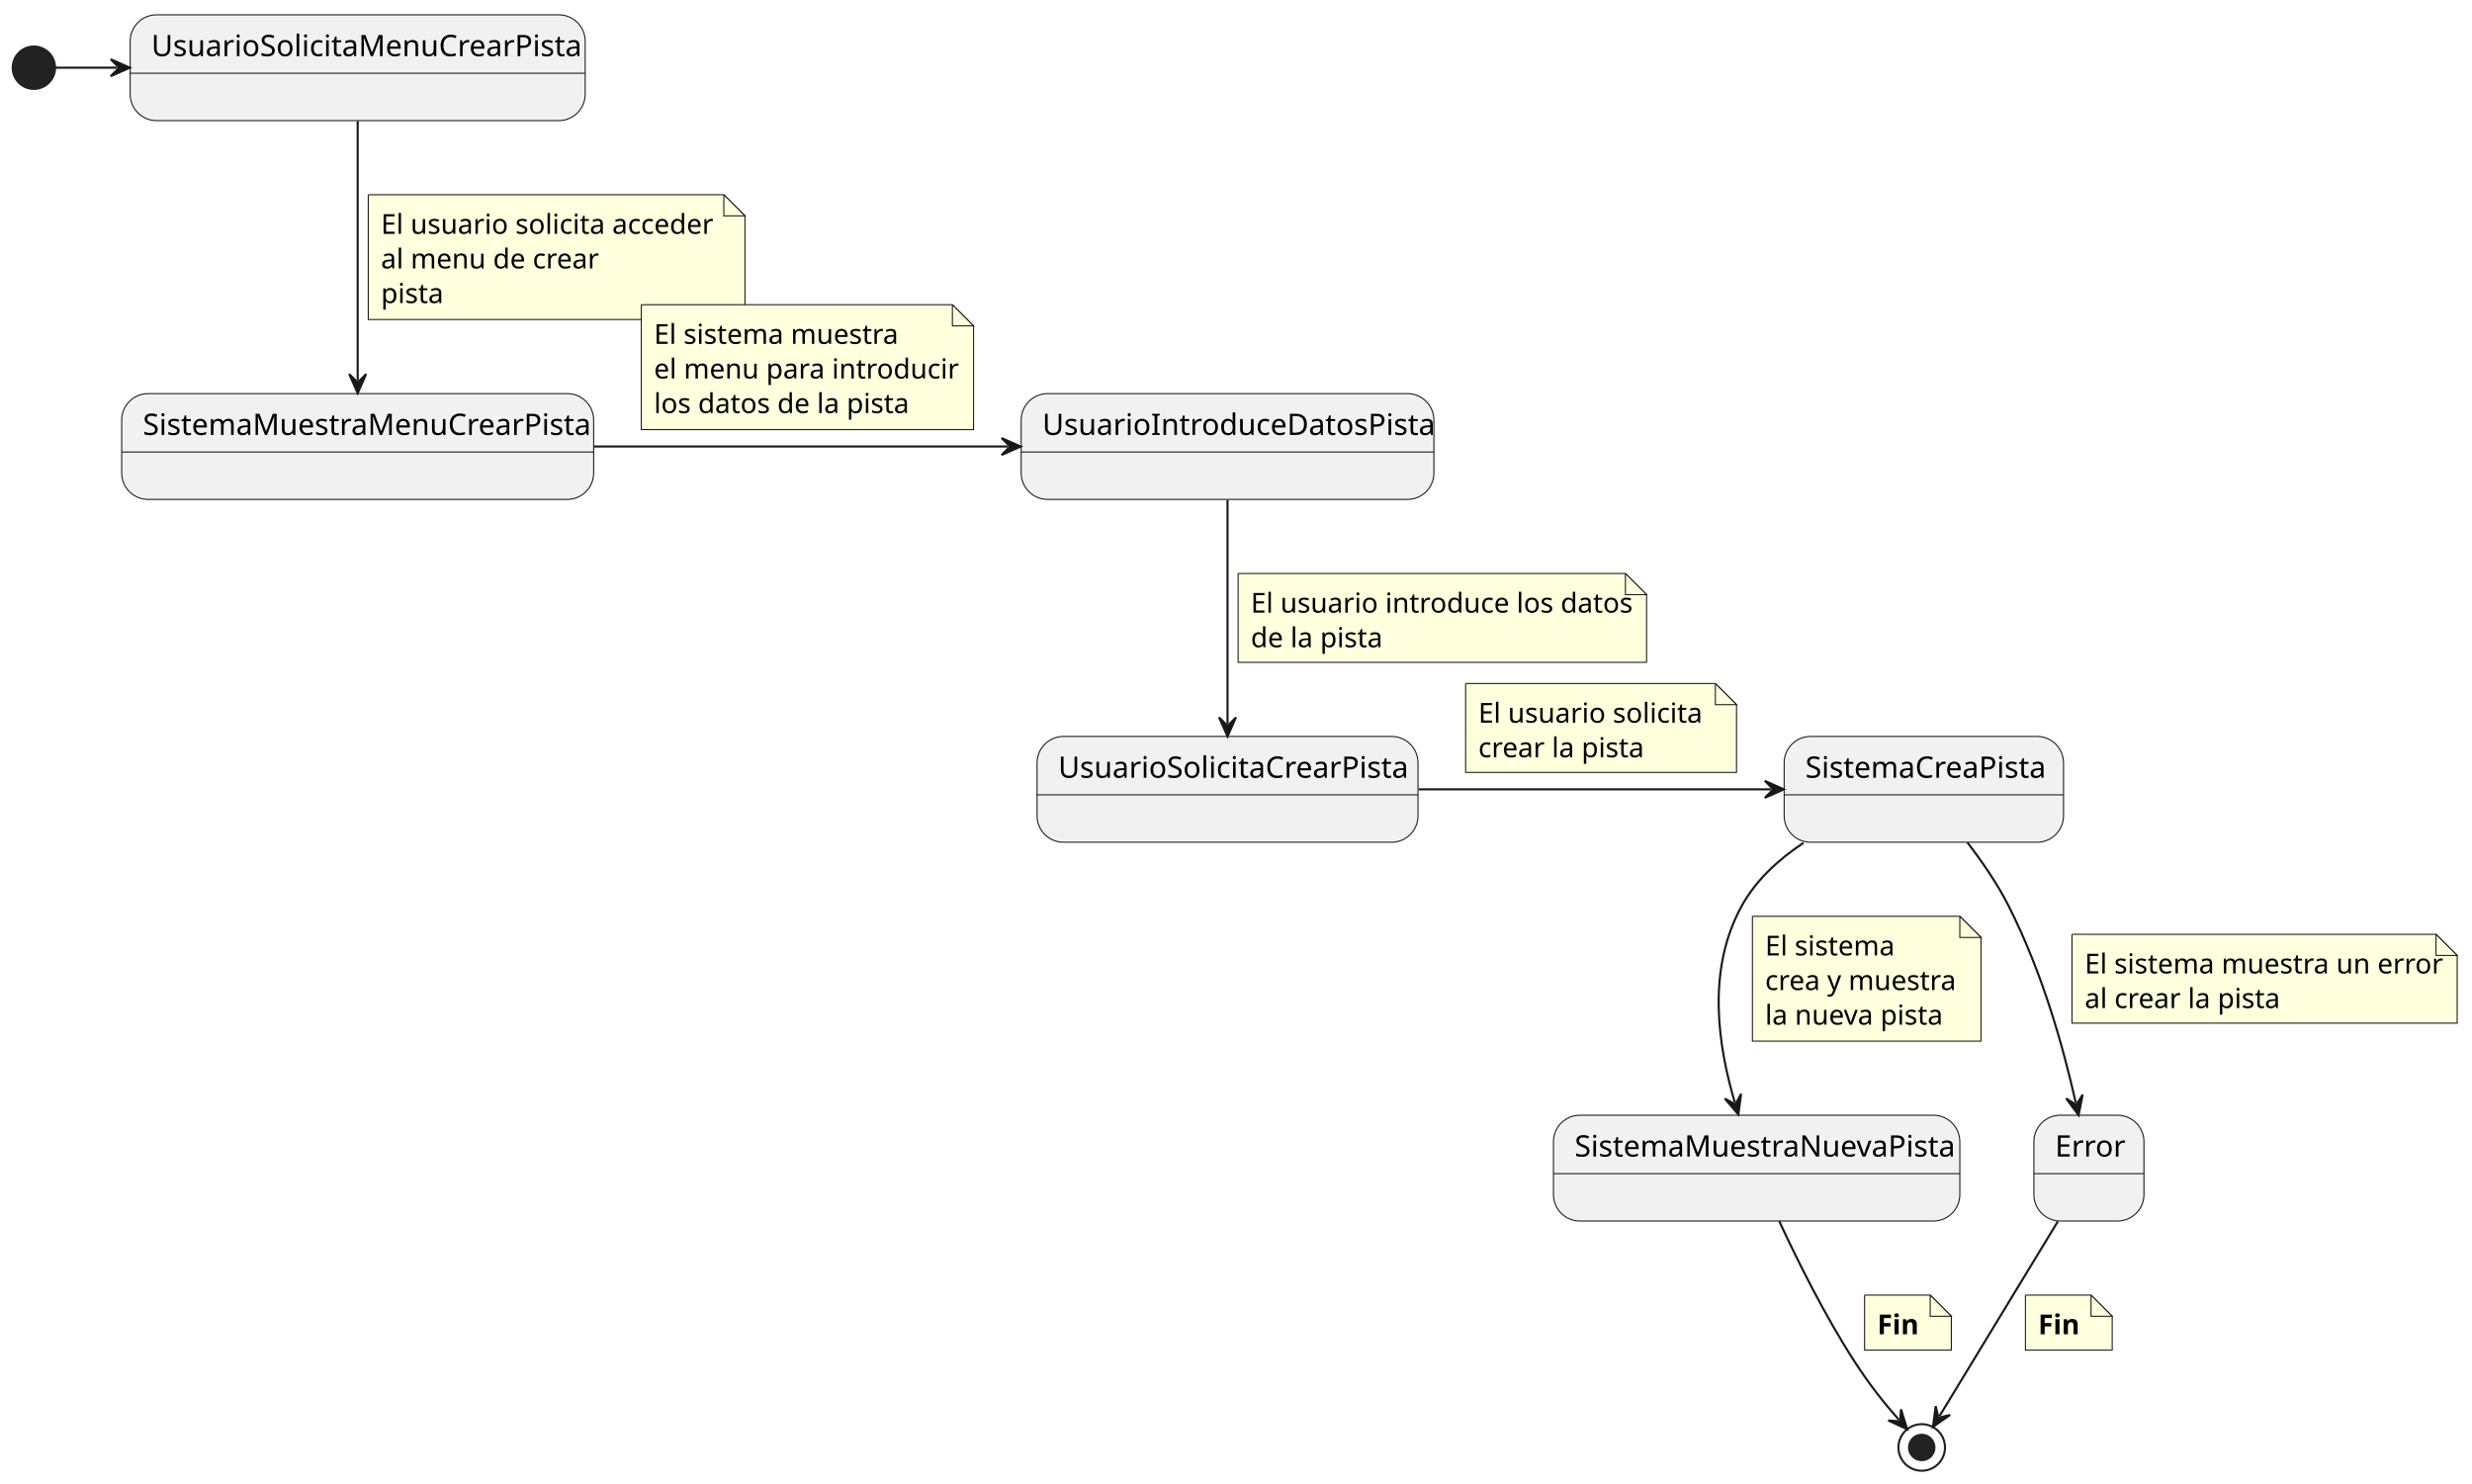
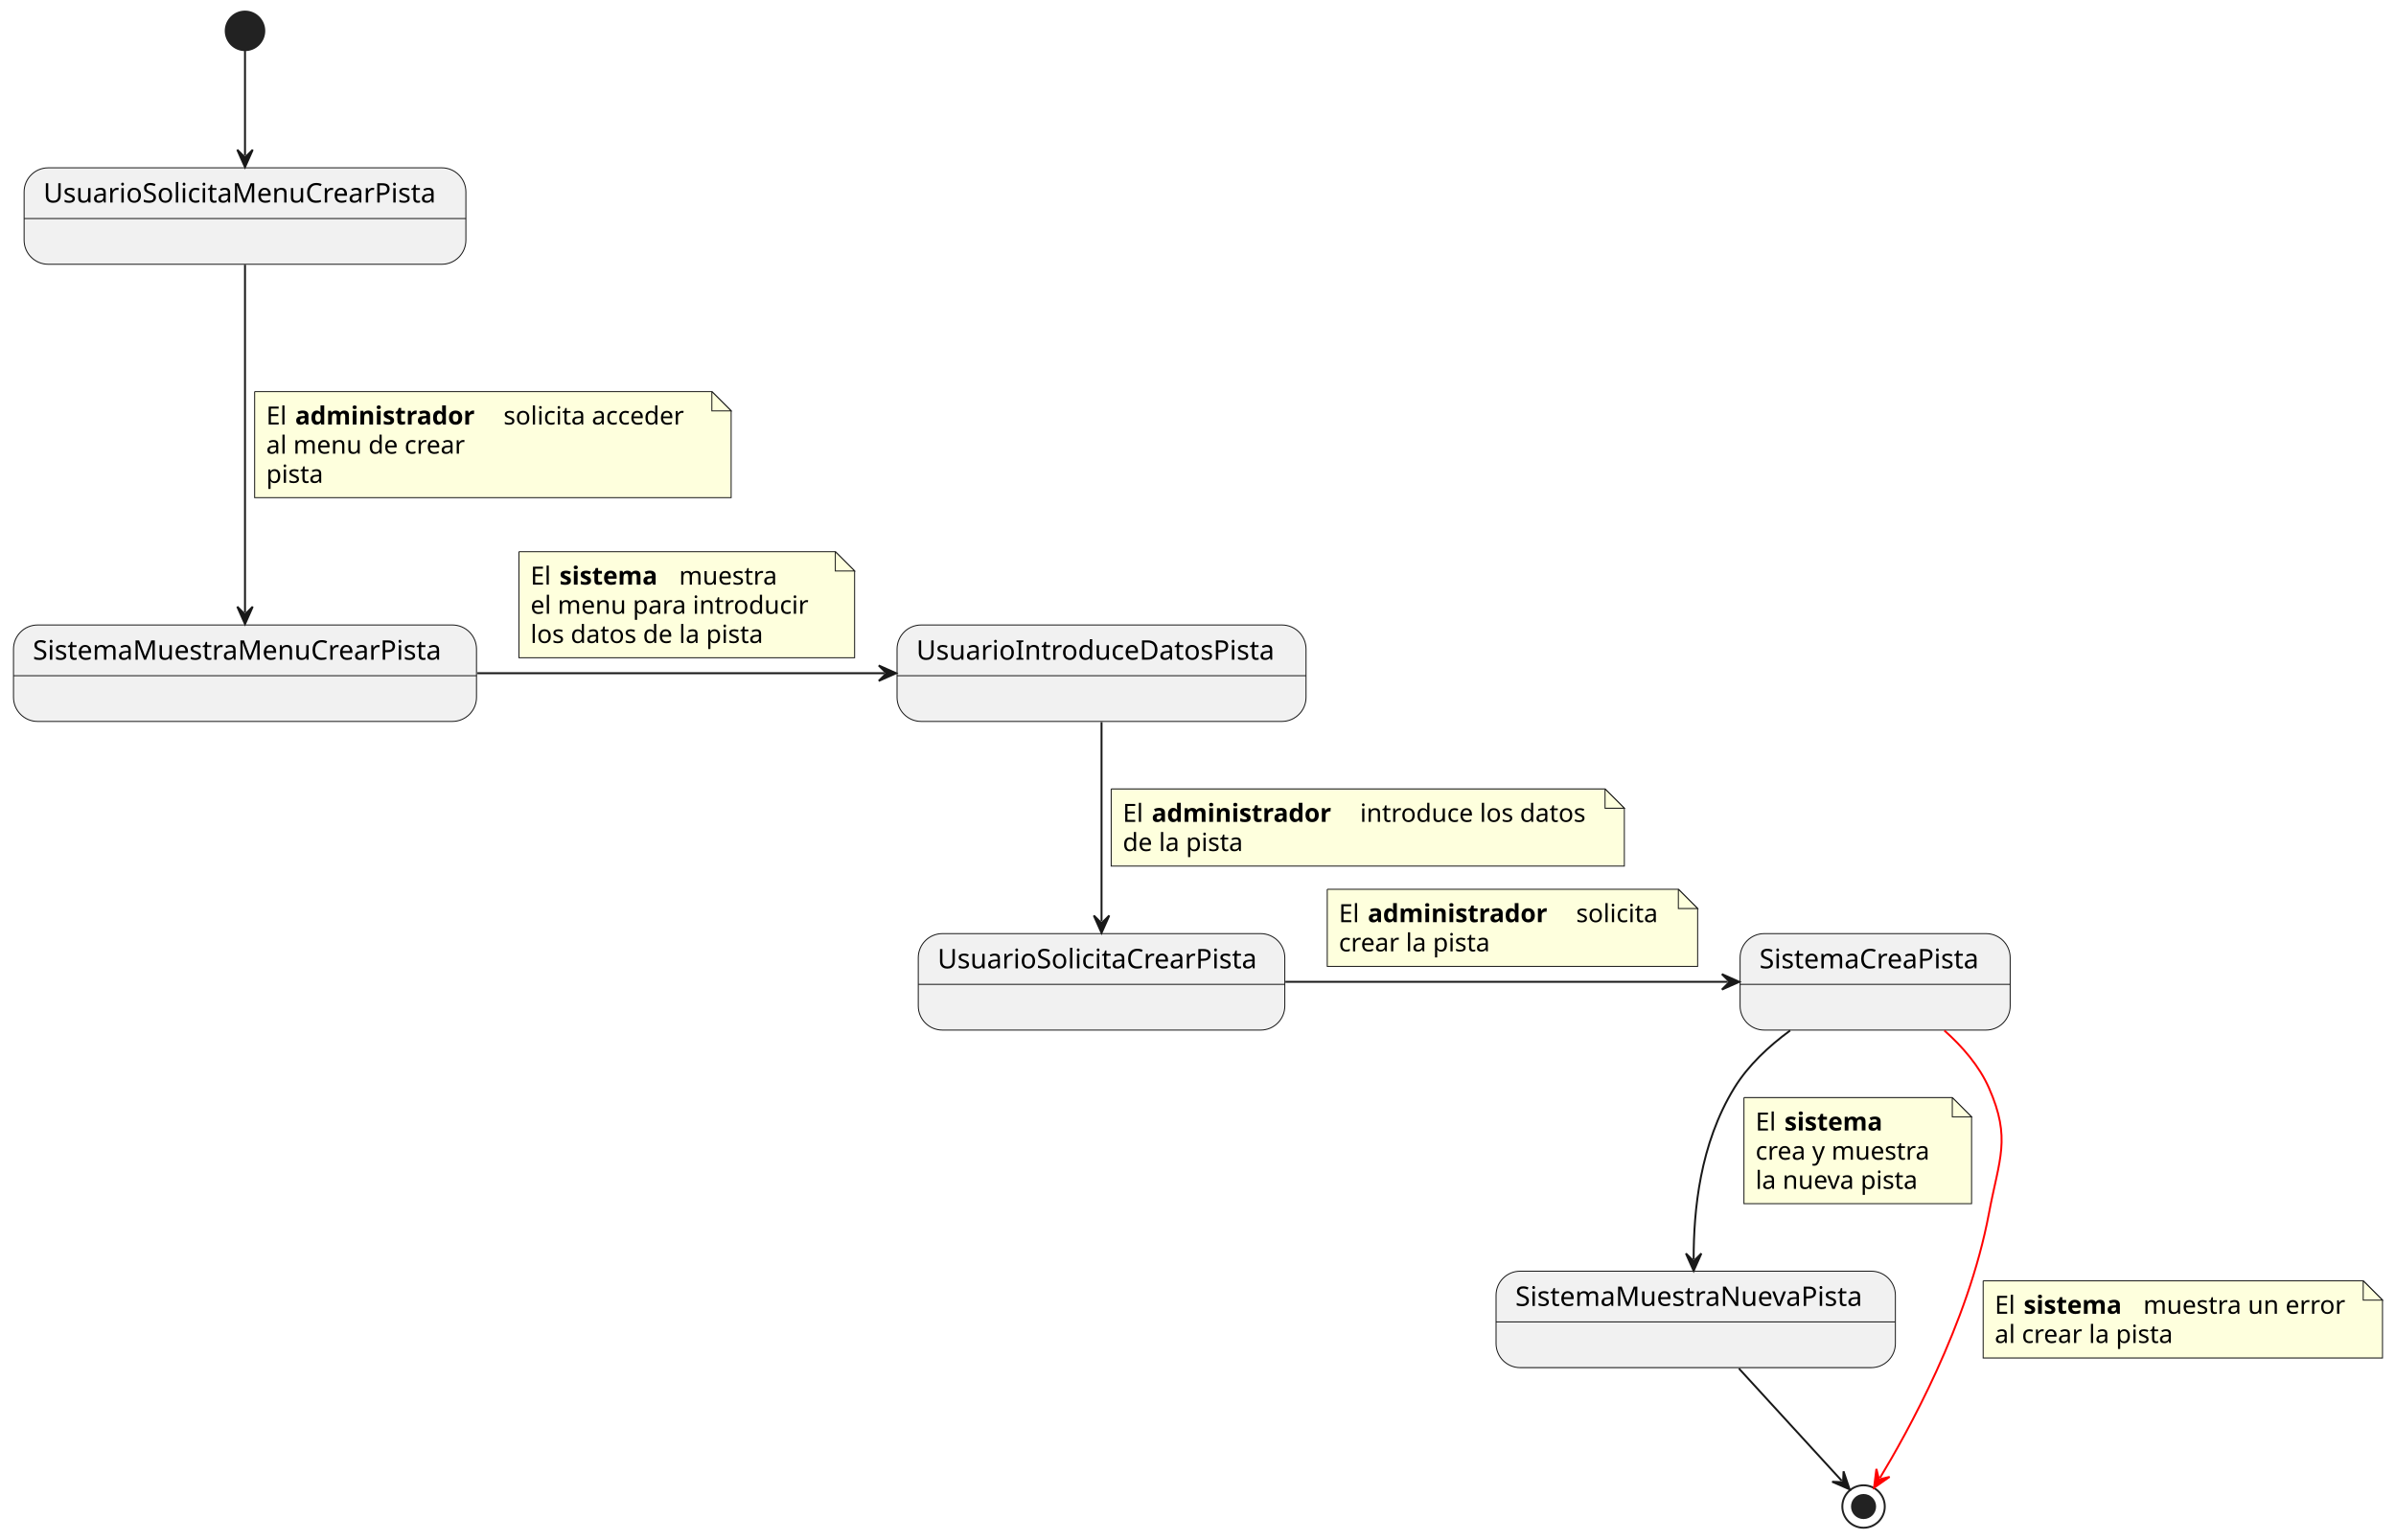
- <svg xmlns="http://www.w3.org/2000/svg" contentStyleType="text/css" height="701px" preserveAspectRatio="none" style="width:1168px;height:701px;background:#FFFFFF;" version="1.1" viewBox="0 0 1168 701" width="1168px" zoomAndPan="magnify">
+ <svg xmlns="http://www.w3.org/2000/svg" contentStyleType="text/css" height="798px" preserveAspectRatio="none" style="width:1242px;height:798px;background:#FFFFFF;" version="1.1" viewBox="0 0 1242 798" width="1242px" zoomAndPan="magnify">
  <defs />
  <g>
-     <ellipse cx="16" cy="32" fill="#222222" rx="10" ry="10" style="stroke:#222222;stroke-width:1.0;" />
+     <ellipse cx="127" cy="16" fill="#222222" rx="10" ry="10" style="stroke:#222222;stroke-width:1.0;" />
    <g id="UsuarioSolicitaMenuCrearPista">
-       <rect fill="#F1F1F1" height="50" rx="12.5" ry="12.5" style="stroke:#181818;stroke-width:0.5;" width="215" x="61.5" y="7" />
-       <line style="stroke:#181818;stroke-width:0.5;" x1="61.5" x2="276.5" y1="34.609" y2="34.609" />
-       <text fill="#000000" font-family="sans-serif" font-size="14" lengthAdjust="spacing" textLength="195" x="71.5" y="26.533">UsuarioSolicitaMenuCrearPista</text>
+       <rect fill="#F1F1F1" height="50" rx="12.5" ry="12.5" style="stroke:#181818;stroke-width:0.5;" width="229" x="12.5" y="87" />
+       <line style="stroke:#181818;stroke-width:0.5;" x1="12.5" x2="241.5" y1="113.297" y2="113.297" />
+       <text fill="#000000" font-family="sans-serif" font-size="14" lengthAdjust="spacing" textLength="209" x="22.5" y="104.995">UsuarioSolicitaMenuCrearPista</text>
    </g>
    <g id="SistemaMuestraMenuCrearPista">
-       <rect fill="#F1F1F1" height="50" rx="12.5" ry="12.5" style="stroke:#181818;stroke-width:0.5;" width="223" x="57.5" y="186" />
-       <line style="stroke:#181818;stroke-width:0.5;" x1="57.5" x2="280.5" y1="213.609" y2="213.609" />
-       <text fill="#000000" font-family="sans-serif" font-size="14" lengthAdjust="spacing" textLength="203" x="67.5" y="205.533">SistemaMuestraMenuCrearPista</text>
+       <rect fill="#F1F1F1" height="50" rx="12.5" ry="12.5" style="stroke:#181818;stroke-width:0.5;" width="240" x="7" y="324" />
+       <line style="stroke:#181818;stroke-width:0.5;" x1="7" x2="247" y1="350.297" y2="350.297" />
+       <text fill="#000000" font-family="sans-serif" font-size="14" lengthAdjust="spacing" textLength="220" x="17" y="341.995">SistemaMuestraMenuCrearPista</text>
    </g>
    <g id="UsuarioIntroduceDatosPista">
-       <rect fill="#F1F1F1" height="50" rx="12.5" ry="12.5" style="stroke:#181818;stroke-width:0.5;" width="195" x="482.5" y="186" />
-       <line style="stroke:#181818;stroke-width:0.5;" x1="482.5" x2="677.5" y1="213.609" y2="213.609" />
-       <text fill="#000000" font-family="sans-serif" font-size="14" lengthAdjust="spacing" textLength="175" x="492.5" y="205.533">UsuarioIntroduceDatosPista</text>
+       <rect fill="#F1F1F1" height="50" rx="12.5" ry="12.5" style="stroke:#181818;stroke-width:0.5;" width="212" x="465" y="324" />
+       <line style="stroke:#181818;stroke-width:0.5;" x1="465" x2="677" y1="350.297" y2="350.297" />
+       <text fill="#000000" font-family="sans-serif" font-size="14" lengthAdjust="spacing" textLength="192" x="475" y="341.995">UsuarioIntroduceDatosPista</text>
    </g>
    <g id="UsuarioSolicitaCrearPista">
-       <rect fill="#F1F1F1" height="50" rx="12.5" ry="12.5" style="stroke:#181818;stroke-width:0.5;" width="180" x="490" y="348" />
-       <line style="stroke:#181818;stroke-width:0.5;" x1="490" x2="670" y1="375.609" y2="375.609" />
-       <text fill="#000000" font-family="sans-serif" font-size="14" lengthAdjust="spacing" textLength="160" x="500" y="367.533">UsuarioSolicitaCrearPista</text>
+       <rect fill="#F1F1F1" height="50" rx="12.5" ry="12.5" style="stroke:#181818;stroke-width:0.5;" width="190" x="476" y="484" />
+       <line style="stroke:#181818;stroke-width:0.5;" x1="476" x2="666" y1="510.297" y2="510.297" />
+       <text fill="#000000" font-family="sans-serif" font-size="14" lengthAdjust="spacing" textLength="170" x="486" y="501.995">UsuarioSolicitaCrearPista</text>
    </g>
    <g id="SistemaCreaPista">
-       <rect fill="#F1F1F1" height="50" rx="12.5" ry="12.5" style="stroke:#181818;stroke-width:0.5;" width="132" x="843" y="348" />
-       <line style="stroke:#181818;stroke-width:0.5;" x1="843" x2="975" y1="375.609" y2="375.609" />
-       <text fill="#000000" font-family="sans-serif" font-size="14" lengthAdjust="spacing" textLength="112" x="853" y="367.533">SistemaCreaPista</text>
+       <rect fill="#F1F1F1" height="50" rx="12.5" ry="12.5" style="stroke:#181818;stroke-width:0.5;" width="140" x="902" y="484" />
+       <line style="stroke:#181818;stroke-width:0.5;" x1="902" x2="1042" y1="510.297" y2="510.297" />
+       <text fill="#000000" font-family="sans-serif" font-size="14" lengthAdjust="spacing" textLength="120" x="912" y="501.995">SistemaCreaPista</text>
    </g>
    <g id="SistemaMuestraNuevaPista">
-       <rect fill="#F1F1F1" height="50" rx="12.5" ry="12.5" style="stroke:#181818;stroke-width:0.5;" width="192" x="734" y="527" />
-       <line style="stroke:#181818;stroke-width:0.5;" x1="734" x2="926" y1="554.609" y2="554.609" />
-       <text fill="#000000" font-family="sans-serif" font-size="14" lengthAdjust="spacing" textLength="172" x="744" y="546.533">SistemaMuestraNuevaPista</text>
+       <rect fill="#F1F1F1" height="50" rx="12.5" ry="12.5" style="stroke:#181818;stroke-width:0.5;" width="207" x="775.5" y="659" />
+       <line style="stroke:#181818;stroke-width:0.5;" x1="775.5" x2="982.5" y1="685.297" y2="685.297" />
+       <text fill="#000000" font-family="sans-serif" font-size="14" lengthAdjust="spacing" textLength="187" x="785.5" y="676.995">SistemaMuestraNuevaPista</text>
    </g>
-     <g id="Error">
-       <rect fill="#F1F1F1" height="50" rx="12.5" ry="12.5" style="stroke:#181818;stroke-width:0.5;" width="52" x="961" y="527" />
-       <line style="stroke:#181818;stroke-width:0.5;" x1="961" x2="1013" y1="554.609" y2="554.609" />
-       <text fill="#000000" font-family="sans-serif" font-size="14" lengthAdjust="spacing" textLength="32" x="971" y="546.533">Error</text>
-     </g>
-     <ellipse cx="908" cy="684" fill="none" rx="11" ry="11" style="stroke:#222222;stroke-width:1.0;" />
-     <ellipse cx="908" cy="684" fill="#222222" rx="6" ry="6" style="stroke:#222222;stroke-width:1.0;" />
+     <ellipse cx="966" cy="781" fill="none" rx="11" ry="11" style="stroke:#222222;stroke-width:1.0;" />
+     <ellipse cx="966" cy="781" fill="#222222" rx="6" ry="6" style="stroke:#222222;stroke-width:1.0;" />
    <g id="link_*start*_UsuarioSolicitaMenuCrearPista">
-       <path d="M26.16,32 C37.88,32 43.59,32 55.31,32 " fill="none" id="*start*-to-UsuarioSolicitaMenuCrearPista" style="stroke:#181818;stroke-width:1.0;" />
-       <polygon fill="#181818" points="61.31,32,52.31,28,56.31,32,52.31,36,61.31,32" style="stroke:#181818;stroke-width:1.0;" />
+       <path d="M127,26.36 C127,40.29 127,60.95 127,80.65 " fill="none" id="*start*-to-UsuarioSolicitaMenuCrearPista" style="stroke:#181818;stroke-width:1.0;" />
+       <polygon fill="#181818" points="127,86.65,131,77.65,127,81.65,123,77.65,127,86.65" style="stroke:#181818;stroke-width:1.0;" />
    </g>
    <g id="link_UsuarioSolicitaMenuCrearPista_SistemaMuestraMenuCrearPista">
-       <path d="M169,57.24 C169,91.04 169,145.97 169,179.77 " fill="none" id="UsuarioSolicitaMenuCrearPista-to-SistemaMuestraMenuCrearPista" style="stroke:#181818;stroke-width:1.0;" />
-       <polygon fill="#181818" points="169,185.77,173,176.77,169,180.77,165,176.77,169,185.77" style="stroke:#181818;stroke-width:1.0;" />
-       <path d="M174,92 L174,151 L352,151 L352,102 L342,92 L174,92 " fill="#FEFFDD" style="stroke:#181818;stroke-width:0.5;" />
-       <path d="M342,92 L342,102 L352,102 L342,92 " fill="#FEFFDD" style="stroke:#181818;stroke-width:0.5;" />
-       <text fill="#000000" font-family="sans-serif" font-size="13" lengthAdjust="spacing" textLength="153" x="180" y="110.495">El usuario solicita acceder</text>
-       <text fill="#000000" font-family="sans-serif" font-size="13" lengthAdjust="spacing" textLength="97" x="180" y="126.847">al menu de crear</text>
-       <text fill="#000000" font-family="sans-serif" font-size="13" lengthAdjust="spacing" textLength="28" x="180" y="143.198">pista</text>
+       <path d="M127,137.26 C127,182.3 127,272.32 127,317.52 " fill="none" id="UsuarioSolicitaMenuCrearPista-to-SistemaMuestraMenuCrearPista" style="stroke:#181818;stroke-width:1.0;" />
+       <polygon fill="#181818" points="127,323.52,131,314.52,127,318.52,123,314.52,127,323.52" style="stroke:#181818;stroke-width:1.0;" />
+       <path d="M132,203 L132,258 L379,258 L379,213 L369,203 L132,203 " fill="#FEFFDD" style="stroke:#181818;stroke-width:0.5;" />
+       <path d="M369,203 L369,213 L379,213 L369,203 " fill="#FEFFDD" style="stroke:#181818;stroke-width:0.5;" />
+       <text fill="#000000" font-family="sans-serif" font-size="13" lengthAdjust="spacing" textLength="11" x="138" y="220.067">El</text>
+       <text fill="#000000" font-family="sans-serif" font-size="13" font-weight="bold" lengthAdjust="spacing" textLength="104" x="153" y="220.067">administrador</text>
+       <text fill="#000000" font-family="sans-serif" font-size="13" lengthAdjust="spacing" textLength="99" x="261" y="220.067">solicita acceder</text>
+       <text fill="#000000" font-family="sans-serif" font-size="13" lengthAdjust="spacing" textLength="109" x="138" y="235.2">al menu de crear</text>
+       <text fill="#000000" font-family="sans-serif" font-size="13" lengthAdjust="spacing" textLength="31" x="138" y="250.333">pista</text>
    </g>
    <g id="link_SistemaMuestraMenuCrearPista_UsuarioIntroduceDatosPista">
-       <path d="M280.76,211 C343.76,211 415.7,211 476.25,211 " fill="none" id="SistemaMuestraMenuCrearPista-to-UsuarioIntroduceDatosPista" style="stroke:#181818;stroke-width:1.0;" />
-       <polygon fill="#181818" points="482.25,211,473.25,207,477.25,211,473.25,215,482.25,211" style="stroke:#181818;stroke-width:1.0;" />
-       <path d="M303,144 L303,203 L460,203 L460,154 L450,144 L303,144 " fill="#FEFFDD" style="stroke:#181818;stroke-width:0.5;" />
-       <path d="M450,144 L450,154 L460,154 L450,144 " fill="#FEFFDD" style="stroke:#181818;stroke-width:0.5;" />
-       <text fill="#000000" font-family="sans-serif" font-size="13" lengthAdjust="spacing" textLength="113" x="309" y="162.495">El sistema muestra</text>
-       <text fill="#000000" font-family="sans-serif" font-size="13" lengthAdjust="spacing" textLength="136" x="309" y="178.847">el menu  para introducir</text>
-       <text fill="#000000" font-family="sans-serif" font-size="13" lengthAdjust="spacing" textLength="117" x="309" y="195.198">los datos de la pista</text>
+       <path d="M247.45,349 C315.24,349 393.15,349 458.52,349 " fill="none" id="SistemaMuestraMenuCrearPista-to-UsuarioIntroduceDatosPista" style="stroke:#181818;stroke-width:1.0;" />
+       <polygon fill="#181818" points="464.52,349,455.52,345,459.52,349,455.52,353,464.52,349" style="stroke:#181818;stroke-width:1.0;" />
+       <path d="M269,286 L269,341 L443,341 L443,296 L433,286 L269,286 " fill="#FEFFDD" style="stroke:#181818;stroke-width:0.5;" />
+       <path d="M433,286 L433,296 L443,296 L433,286 " fill="#FEFFDD" style="stroke:#181818;stroke-width:0.5;" />
+       <text fill="#000000" font-family="sans-serif" font-size="13" lengthAdjust="spacing" textLength="11" x="275" y="303.067">El</text>
+       <text fill="#000000" font-family="sans-serif" font-size="13" font-weight="bold" lengthAdjust="spacing" textLength="58" x="290" y="303.067">sistema</text>
+       <text fill="#000000" font-family="sans-serif" font-size="13" lengthAdjust="spacing" textLength="54" x="352" y="303.067">muestra</text>
+       <text fill="#000000" font-family="sans-serif" font-size="13" lengthAdjust="spacing" textLength="153" x="275" y="318.2">el menu  para introducir</text>
+       <text fill="#000000" font-family="sans-serif" font-size="13" lengthAdjust="spacing" textLength="128" x="275" y="333.332">los datos de la pista</text>
    </g>
    <g id="link_UsuarioIntroduceDatosPista_UsuarioSolicitaCrearPista">
-       <path d="M580,236.3 C580,266.55 580,311.89 580,342 " fill="none" id="UsuarioIntroduceDatosPista-to-UsuarioSolicitaCrearPista" style="stroke:#181818;stroke-width:1.0;" />
-       <polygon fill="#181818" points="580,348,584,339,580,343,576,339,580,348" style="stroke:#181818;stroke-width:1.0;" />
-       <path d="M585,271 L585,313 L778,313 L778,281 L768,271 L585,271 " fill="#FEFFDD" style="stroke:#181818;stroke-width:0.5;" />
-       <path d="M768,271 L768,281 L778,281 L768,271 " fill="#FEFFDD" style="stroke:#181818;stroke-width:0.5;" />
-       <text fill="#000000" font-family="sans-serif" font-size="13" lengthAdjust="spacing" textLength="172" x="591" y="289.495">El usuario introduce los datos</text>
-       <text fill="#000000" font-family="sans-serif" font-size="13" lengthAdjust="spacing" textLength="60" x="591" y="305.847">de la pista</text>
+       <path d="M571,374.34 C571,404.03 571,447.93 571,477.63 " fill="none" id="UsuarioIntroduceDatosPista-to-UsuarioSolicitaCrearPista" style="stroke:#181818;stroke-width:1.0;" />
+       <polygon fill="#181818" points="571,483.63,575,474.63,571,478.63,567,474.63,571,483.63" style="stroke:#181818;stroke-width:1.0;" />
+       <path d="M576,409 L576,449 L842,449 L842,419 L832,409 L576,409 " fill="#FEFFDD" style="stroke:#181818;stroke-width:0.5;" />
+       <path d="M832,409 L832,419 L842,419 L832,409 " fill="#FEFFDD" style="stroke:#181818;stroke-width:0.5;" />
+       <text fill="#000000" font-family="sans-serif" font-size="13" lengthAdjust="spacing" textLength="11" x="582" y="426.067">El</text>
+       <text fill="#000000" font-family="sans-serif" font-size="13" font-weight="bold" lengthAdjust="spacing" textLength="104" x="597" y="426.067">administrador</text>
+       <text fill="#000000" font-family="sans-serif" font-size="13" lengthAdjust="spacing" textLength="122" x="705" y="426.067">introduce los datos</text>
+       <text fill="#000000" font-family="sans-serif" font-size="13" lengthAdjust="spacing" textLength="66" x="582" y="441.2">de la pista</text>
    </g>
    <g id="link_UsuarioSolicitaCrearPista_SistemaCreaPista">
-       <path d="M670.34,373 C724.93,373 787.31,373 836.87,373 " fill="none" id="UsuarioSolicitaCrearPista-to-SistemaCreaPista" style="stroke:#181818;stroke-width:1.0;" />
-       <polygon fill="#181818" points="842.87,373,833.87,369,837.87,373,833.87,377,842.87,373" style="stroke:#181818;stroke-width:1.0;" />
-       <path d="M692.5,323 L692.5,365 L820.5,365 L820.5,333 L810.5,323 L692.5,323 " fill="#FEFFDD" style="stroke:#181818;stroke-width:0.5;" />
-       <path d="M810.5,323 L810.5,333 L820.5,333 L810.5,323 " fill="#FEFFDD" style="stroke:#181818;stroke-width:0.5;" />
-       <text fill="#000000" font-family="sans-serif" font-size="13" lengthAdjust="spacing" textLength="103" x="698.5" y="341.495">El usuario solicita</text>
-       <text fill="#000000" font-family="sans-serif" font-size="13" lengthAdjust="spacing" textLength="75" x="698.5" y="357.847">crear la pista</text>
+       <path d="M666.29,509 C738.55,509 830.27,509 895.58,509 " fill="none" id="UsuarioSolicitaCrearPista-to-SistemaCreaPista" style="stroke:#181818;stroke-width:1.0;" />
+       <polygon fill="#181818" points="901.58,509,892.58,505,896.58,509,892.58,513,901.58,509" style="stroke:#181818;stroke-width:1.0;" />
+       <path d="M688,461 L688,501 L880,501 L880,471 L870,461 L688,461 " fill="#FEFFDD" style="stroke:#181818;stroke-width:0.5;" />
+       <path d="M870,461 L870,471 L880,471 L870,461 " fill="#FEFFDD" style="stroke:#181818;stroke-width:0.5;" />
+       <text fill="#000000" font-family="sans-serif" font-size="13" lengthAdjust="spacing" textLength="11" x="694" y="478.067">El</text>
+       <text fill="#000000" font-family="sans-serif" font-size="13" font-weight="bold" lengthAdjust="spacing" textLength="104" x="709" y="478.067">administrador</text>
+       <text fill="#000000" font-family="sans-serif" font-size="13" lengthAdjust="spacing" textLength="44" x="817" y="478.067">solicita</text>
+       <text fill="#000000" font-family="sans-serif" font-size="13" lengthAdjust="spacing" textLength="83" x="694" y="493.2">crear la pista</text>
    </g>
    <g id="link_SistemaCreaPista_SistemaMuestraNuevaPista">
-       <path d="M852.18,398.27 C840.51,406 829.74,415.81 823,428 C806.03,458.7 811.976,494.784 819.665,520.904 " fill="none" id="SistemaCreaPista-to-SistemaMuestraNuevaPista" style="stroke:#181818;stroke-width:1.0;" />
-       <polygon fill="#181818" points="821.36,526.66,822.655,516.897,819.948,521.864,814.981,519.156,821.36,526.66" style="stroke:#181818;stroke-width:1.0;" />
-       <path d="M828,433 L828,492 L936,492 L936,443 L926,433 L828,433 " fill="#FEFFDD" style="stroke:#181818;stroke-width:0.5;" />
-       <path d="M926,433 L926,443 L936,443 L926,433 " fill="#FEFFDD" style="stroke:#181818;stroke-width:0.5;" />
-       <text fill="#000000" font-family="sans-serif" font-size="13" lengthAdjust="spacing" textLength="62" x="834" y="451.495">El sistema</text>
-       <text fill="#000000" font-family="sans-serif" font-size="13" lengthAdjust="spacing" textLength="87" x="834" y="467.847">crea y muestra</text>
-       <text fill="#000000" font-family="sans-serif" font-size="13" lengthAdjust="spacing" textLength="79" x="834" y="484.198">la nueva pista</text>
+       <path d="M927.94,534.24 C916.9,542.33 906.17,552.31 899,564 C881.15,593.11 877.918,627.39 877.928,652.82 " fill="none" id="SistemaCreaPista-to-SistemaMuestraNuevaPista" style="stroke:#181818;stroke-width:1.0;" />
+       <polygon fill="#181818" points="877.93,658.82,881.93,649.82,877.93,653.82,873.93,649.82,877.93,658.82" style="stroke:#181818;stroke-width:1.0;" />
+       <path d="M904,569 L904,624 L1022,624 L1022,579 L1012,569 L904,569 " fill="#FEFFDD" style="stroke:#181818;stroke-width:0.5;" />
+       <path d="M1012,569 L1012,579 L1022,579 L1012,569 " fill="#FEFFDD" style="stroke:#181818;stroke-width:0.5;" />
+       <text fill="#000000" font-family="sans-serif" font-size="13" lengthAdjust="spacing" textLength="11" x="910" y="586.067">El</text>
+       <text fill="#000000" font-family="sans-serif" font-size="13" font-weight="bold" lengthAdjust="spacing" textLength="58" x="925" y="586.067">sistema</text>
+       <text fill="#000000" font-family="sans-serif" font-size="13" lengthAdjust="spacing" textLength="4" x="983" y="586.067"> </text>
+       <text fill="#000000" font-family="sans-serif" font-size="13" lengthAdjust="spacing" textLength="97" x="910" y="601.2">crea y muestra</text>
+       <text fill="#000000" font-family="sans-serif" font-size="13" lengthAdjust="spacing" textLength="89" x="910" y="616.332">la nueva pista</text>
    </g>
-     <g id="link_SistemaCreaPista_Error">
-       <path d="M929.59,398.12 C936.47,407.07 943.73,417.59 949,428 C965.45,460.5 975.039,495.627 980.789,521.107 " fill="none" id="SistemaCreaPista-to-Error" style="stroke:#181818;stroke-width:1.0;" />
-       <polygon fill="#181818" points="982.11,526.96,984.031,517.3,981.009,522.083,976.227,519.061,982.11,526.96" style="stroke:#181818;stroke-width:1.0;" />
-       <path d="M979,441.5 L979,483.5 L1161,483.5 L1161,451.5 L1151,441.5 L979,441.5 " fill="#FEFFDD" style="stroke:#181818;stroke-width:0.5;" />
-       <path d="M1151,441.5 L1151,451.5 L1161,451.5 L1151,441.5 " fill="#FEFFDD" style="stroke:#181818;stroke-width:0.5;" />
-       <text fill="#000000" font-family="sans-serif" font-size="13" lengthAdjust="spacing" textLength="161" x="985" y="459.995">El sistema muestra un error</text>
-       <text fill="#000000" font-family="sans-serif" font-size="13" lengthAdjust="spacing" textLength="89" x="985" y="476.347">al crear la pista</text>
-     </g>
-     <g id="link_Error_*end*">
-       <path d="M972.33,577.15 C954.48,606.52 928.375,649.472 916.445,669.112 " fill="none" id="Error-to-*end*" style="stroke:#181818;stroke-width:1.0;" />
-       <polygon fill="#181818" points="913.33,674.24,921.421,668.625,915.926,669.967,914.584,664.471,913.33,674.24" style="stroke:#181818;stroke-width:1.0;" />
-       <path d="M957,612 L957,638 L998,638 L998,622 L988,612 L957,612 " fill="#FEFFDD" style="stroke:#181818;stroke-width:0.5;" />
-       <path d="M988,612 L988,622 L998,622 L988,612 " fill="#FEFFDD" style="stroke:#181818;stroke-width:0.5;" />
-       <text fill="#000000" font-family="sans-serif" font-size="13" font-weight="bold" lengthAdjust="spacing" textLength="20" x="963" y="630.495">Fin</text>
+     <g id="link_SistemaCreaPista_*end*">
+       <path d="M1007.9,534.24 C1017.18,542.49 1025.96,552.56 1031,564 C1042.64,590.44 1036.31,600.6 1031,629 C1020.25,686.51 988.132,743.604 974.532,766.124 " fill="none" id="SistemaCreaPista-to-*end*" style="stroke:#FF0000;stroke-width:1.0;" />
+       <polygon fill="#FF0000" points="971.43,771.26,979.507,765.624,974.015,766.98,972.659,761.488,971.43,771.26" style="stroke:#FF0000;stroke-width:1.0;" />
+       <path d="M1028,664 L1028,704 L1235,704 L1235,674 L1225,664 L1028,664 " fill="#FEFFDD" style="stroke:#181818;stroke-width:0.5;" />
+       <path d="M1225,664 L1225,674 L1235,674 L1225,664 " fill="#FEFFDD" style="stroke:#181818;stroke-width:0.5;" />
+       <text fill="#000000" font-family="sans-serif" font-size="13" lengthAdjust="spacing" textLength="11" x="1034" y="681.067">El</text>
+       <text fill="#000000" font-family="sans-serif" font-size="13" font-weight="bold" lengthAdjust="spacing" textLength="58" x="1049" y="681.067">sistema</text>
+       <text fill="#000000" font-family="sans-serif" font-size="13" lengthAdjust="spacing" textLength="109" x="1111" y="681.067">muestra un error</text>
+       <text fill="#000000" font-family="sans-serif" font-size="13" lengthAdjust="spacing" textLength="98" x="1034" y="696.2">al crear la pista</text>
    </g>
    <g id="link_SistemaMuestraNuevaPista_*end*">
-       <path d="M840.66,577.03 C849.27,595.59 862.19,621.63 876,643 C883.72,654.95 890.334,663.079 897.174,670.879 " fill="none" id="SistemaMuestraNuevaPista-to-*end*" style="stroke:#181818;stroke-width:1.0;" />
-       <polygon fill="#181818" points="901.13,675.39,898.203,665.986,897.833,671.631,892.189,671.261,901.13,675.39" style="stroke:#181818;stroke-width:1.0;" />
-       <path d="M881,612 L881,638 L922,638 L922,622 L912,612 L881,612 " fill="#FEFFDD" style="stroke:#181818;stroke-width:0.5;" />
-       <path d="M912,612 L912,622 L922,622 L912,612 " fill="#FEFFDD" style="stroke:#181818;stroke-width:0.5;" />
-       <text fill="#000000" font-family="sans-serif" font-size="13" font-weight="bold" lengthAdjust="spacing" textLength="20" x="887" y="630.495">Fin</text>
+       <path d="M901.4,709.46 C920.33,730.14 942.247,754.066 954.707,767.666 " fill="none" id="SistemaMuestraNuevaPista-to-*end*" style="stroke:#181818;stroke-width:1.0;" />
+       <polygon fill="#181818" points="958.76,772.09,955.63,762.752,955.382,768.403,949.731,768.156,958.76,772.09" style="stroke:#181818;stroke-width:1.0;" />
    </g>
  </g>
</svg>
